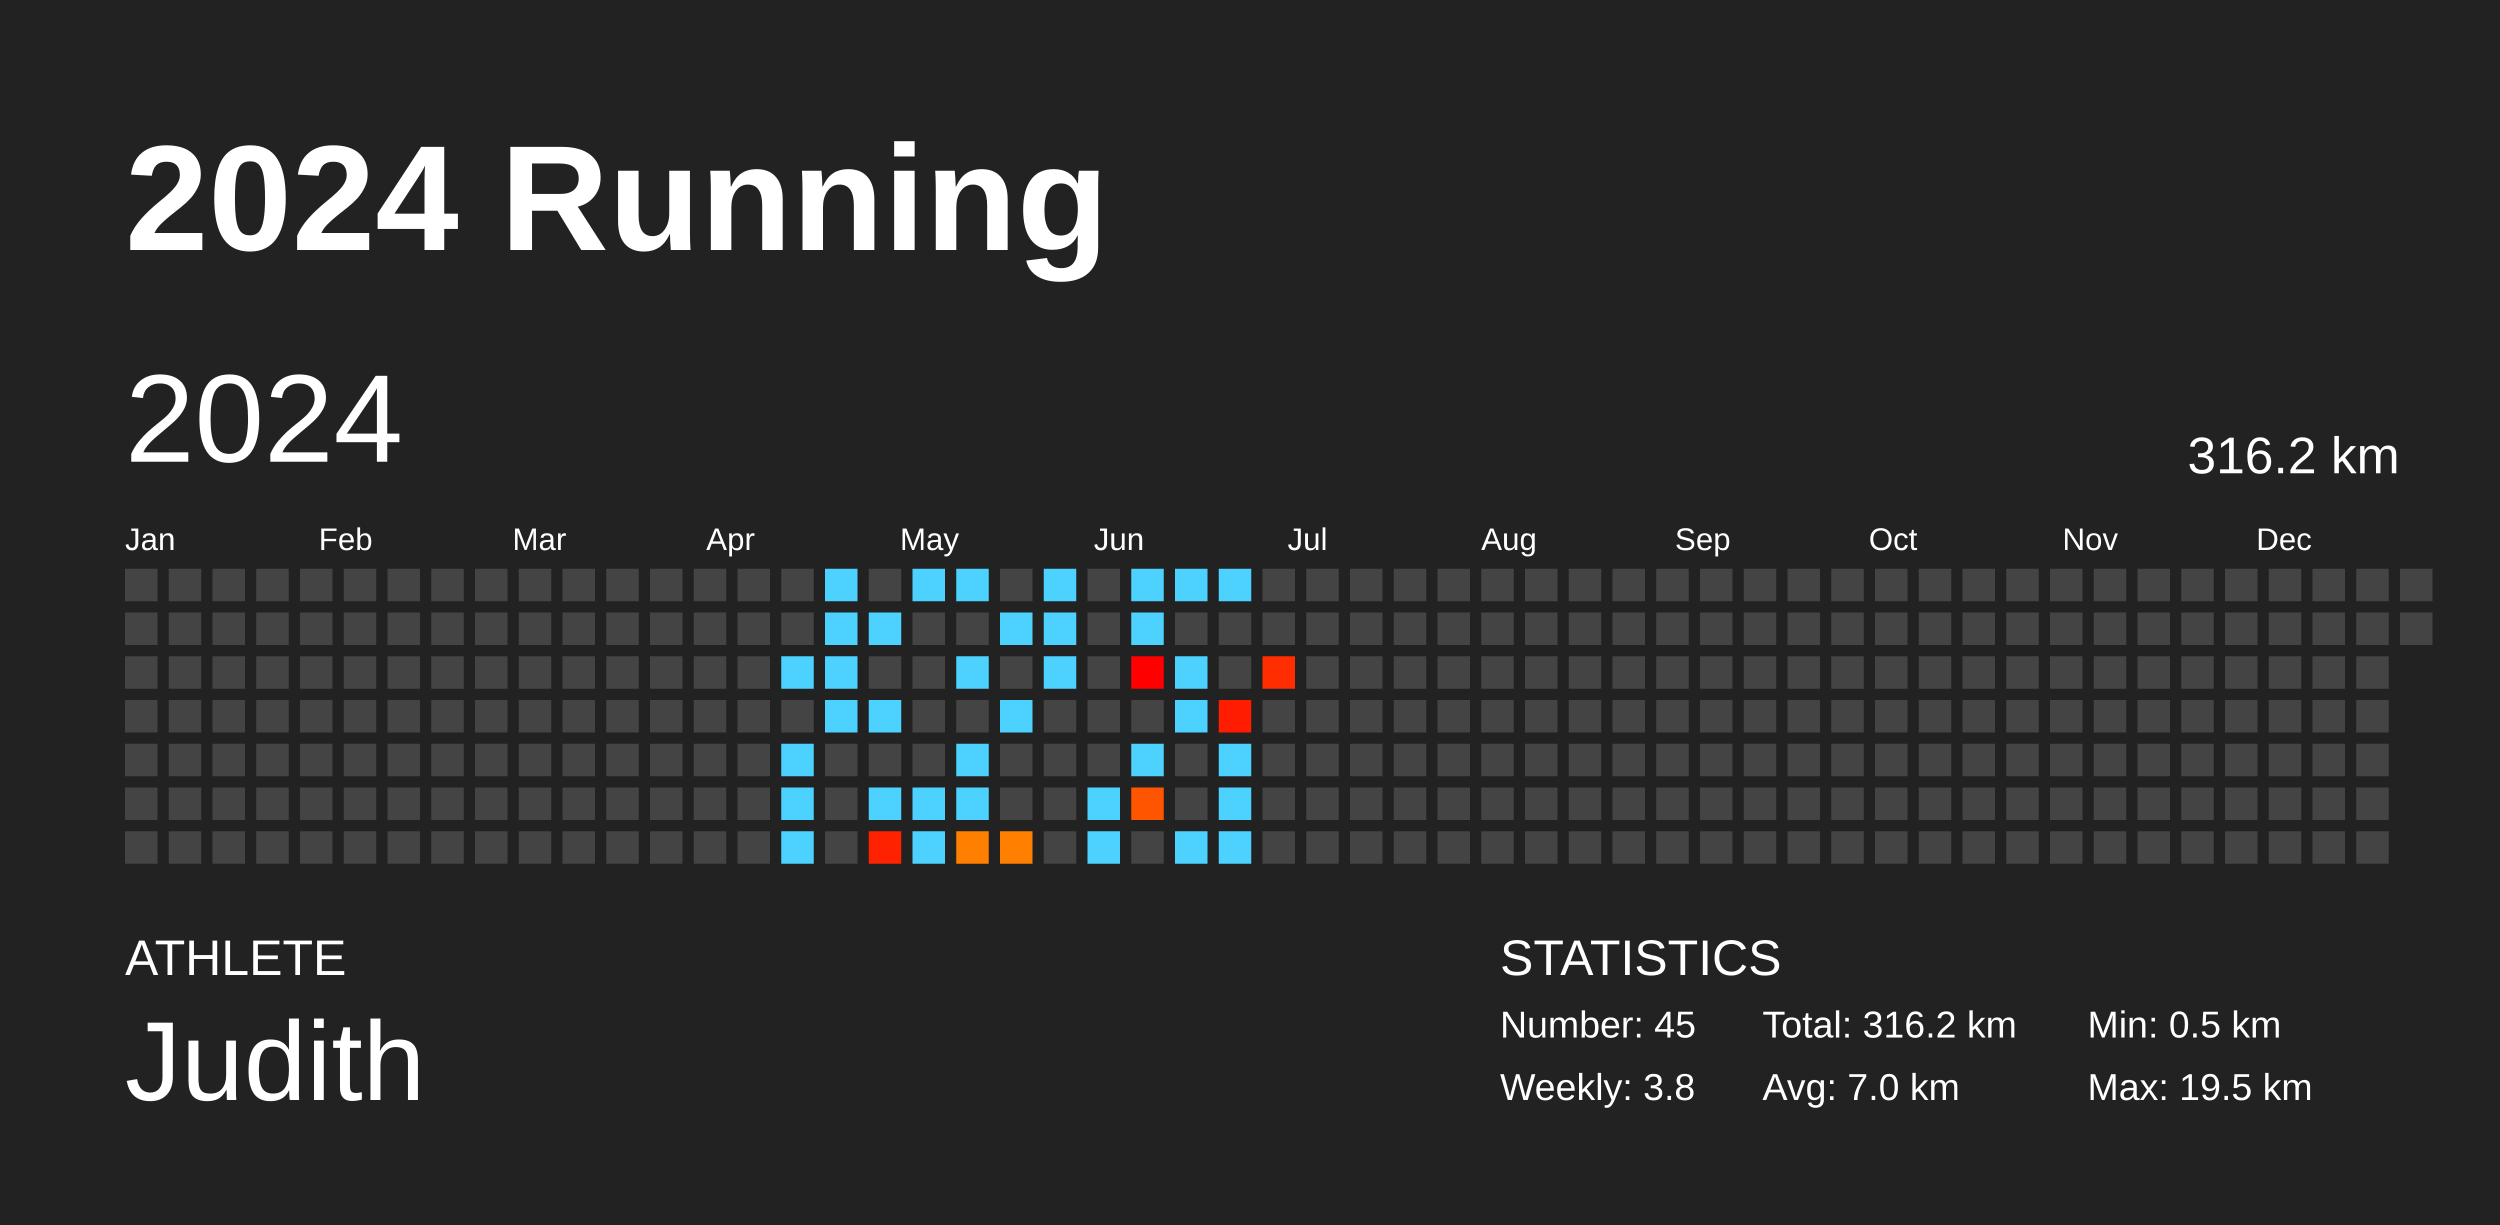
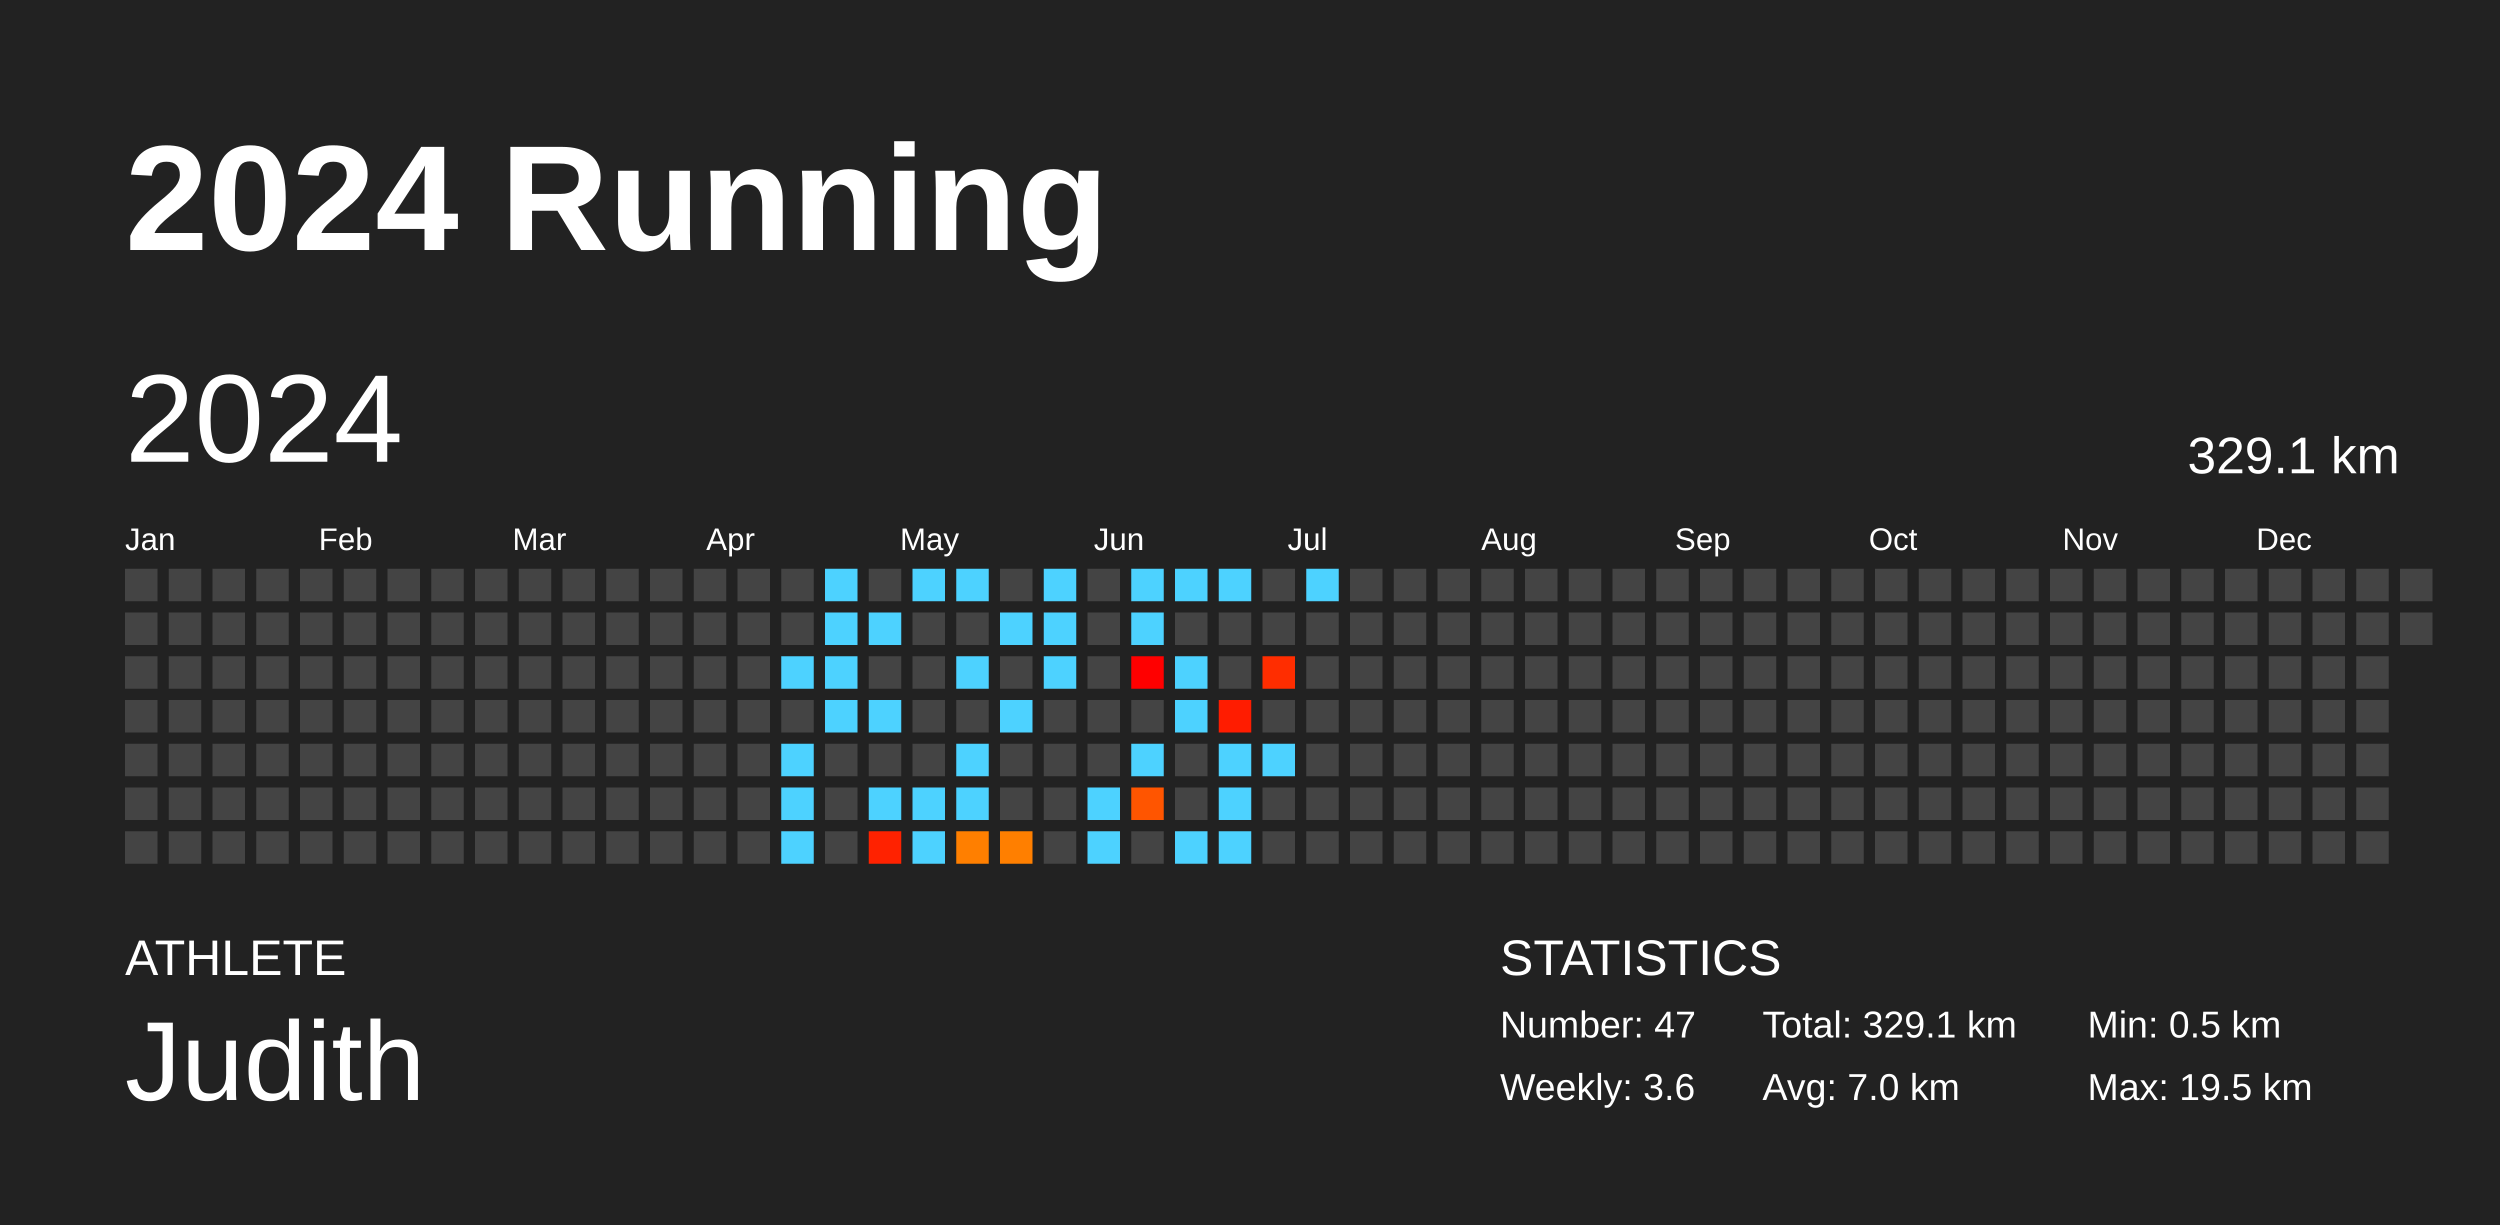
<svg xmlns="http://www.w3.org/2000/svg" baseProfile="full" height="98mm" version="1.1" viewBox="0,0,200,98" width="200mm">
  <defs />
  <rect fill="#222222" height="98" width="200" x="0" y="0" />
  <text fill="#FFFFFF" style="font-size:12px; font-family:Arial; font-weight:bold;" x="10" y="20">2024 Running</text>
  <text fill="#FFFFFF" style="font-size:4px; font-family:Arial" x="10" y="78">ATHLETE</text>
  <text fill="#FFFFFF" style="font-size:9px; font-family:Arial" x="10" y="88">Judith</text>
  <text fill="#FFFFFF" style="font-size:4px; font-family:Arial" x="120" y="78">STATISTICS</text>
-   <text fill="#FFFFFF" style="font-size:3px; font-family:Arial" x="120" y="83">Number: 45</text>
-   <text fill="#FFFFFF" style="font-size:3px; font-family:Arial" x="120" y="88">Weekly: 3.8</text>
-   <text fill="#FFFFFF" style="font-size:3px; font-family:Arial" x="141" y="83">Total: 316.2 km</text>
+   <text fill="#FFFFFF" style="font-size:3px; font-family:Arial" x="120" y="83">Number: 47</text>
+   <text fill="#FFFFFF" style="font-size:3px; font-family:Arial" x="120" y="88">Weekly: 3.6</text>
+   <text fill="#FFFFFF" style="font-size:3px; font-family:Arial" x="141" y="83">Total: 329.1 km</text>
  <text fill="#FFFFFF" style="font-size:3px; font-family:Arial" x="141" y="88">Avg: 7.0 km</text>
  <text fill="#FFFFFF" style="font-size:3px; font-family:Arial" x="167" y="83">Min: 0.5 km</text>
  <text fill="#FFFFFF" style="font-size:3px; font-family:Arial" x="167" y="88">Max: 19.5 km</text>
  <text dominant-baseline="hanging" fill="#FFFFFF" style="font-size:10.0px; font-family:Arial;" x="10" y="30">2024</text>
-   <text dominant-baseline="hanging" fill="#FFFFFF" style="font-size:4.125px; font-family:Arial;" x="175" y="35">316.2 km</text>
+   <text dominant-baseline="hanging" fill="#FFFFFF" style="font-size:4.125px; font-family:Arial;" x="175" y="35">329.1 km</text>
  <text fill="#FFFFFF" style="font-size:2.5px; font-family:Arial" x="10.0" y="44">Jan</text>
  <text fill="#FFFFFF" style="font-size:2.5px; font-family:Arial" x="25.5" y="44">Feb</text>
  <text fill="#FFFFFF" style="font-size:2.5px; font-family:Arial" x="41.0" y="44">Mar</text>
  <text fill="#FFFFFF" style="font-size:2.5px; font-family:Arial" x="56.5" y="44">Apr</text>
  <text fill="#FFFFFF" style="font-size:2.5px; font-family:Arial" x="72.0" y="44">May</text>
  <text fill="#FFFFFF" style="font-size:2.5px; font-family:Arial" x="87.5" y="44">Jun</text>
  <text fill="#FFFFFF" style="font-size:2.5px; font-family:Arial" x="103.0" y="44">Jul</text>
  <text fill="#FFFFFF" style="font-size:2.5px; font-family:Arial" x="118.5" y="44">Aug</text>
  <text fill="#FFFFFF" style="font-size:2.5px; font-family:Arial" x="134.0" y="44">Sep</text>
  <text fill="#FFFFFF" style="font-size:2.5px; font-family:Arial" x="149.5" y="44">Oct</text>
  <text fill="#FFFFFF" style="font-size:2.5px; font-family:Arial" x="165.0" y="44">Nov</text>
  <text fill="#FFFFFF" style="font-size:2.5px; font-family:Arial" x="180.5" y="44">Dec</text>
  <rect fill="#444444" height="2.6" width="2.6" x="10.0" y="45.5" />
  <rect fill="#444444" height="2.6" width="2.6" x="10.0" y="49.0" />
  <rect fill="#444444" height="2.6" width="2.6" x="10.0" y="52.5" />
  <rect fill="#444444" height="2.6" width="2.6" x="10.0" y="56.0" />
  <rect fill="#444444" height="2.6" width="2.6" x="10.0" y="59.5" />
  <rect fill="#444444" height="2.6" width="2.6" x="10.0" y="63.0" />
  <rect fill="#444444" height="2.6" width="2.6" x="10.0" y="66.5" />
  <rect fill="#444444" height="2.6" width="2.6" x="13.5" y="45.5" />
  <rect fill="#444444" height="2.6" width="2.6" x="13.5" y="49.0" />
  <rect fill="#444444" height="2.6" width="2.6" x="13.5" y="52.5" />
  <rect fill="#444444" height="2.6" width="2.6" x="13.5" y="56.0" />
  <rect fill="#444444" height="2.6" width="2.6" x="13.5" y="59.5" />
  <rect fill="#444444" height="2.6" width="2.6" x="13.5" y="63.0" />
  <rect fill="#444444" height="2.6" width="2.6" x="13.5" y="66.5" />
  <rect fill="#444444" height="2.6" width="2.6" x="17.0" y="45.5" />
  <rect fill="#444444" height="2.6" width="2.6" x="17.0" y="49.0" />
  <rect fill="#444444" height="2.6" width="2.6" x="17.0" y="52.5" />
  <rect fill="#444444" height="2.6" width="2.6" x="17.0" y="56.0" />
  <rect fill="#444444" height="2.6" width="2.6" x="17.0" y="59.5" />
  <rect fill="#444444" height="2.6" width="2.6" x="17.0" y="63.0" />
  <rect fill="#444444" height="2.6" width="2.6" x="17.0" y="66.5" />
  <rect fill="#444444" height="2.6" width="2.6" x="20.5" y="45.5" />
  <rect fill="#444444" height="2.6" width="2.6" x="20.5" y="49.0" />
  <rect fill="#444444" height="2.6" width="2.6" x="20.5" y="52.5" />
  <rect fill="#444444" height="2.6" width="2.6" x="20.5" y="56.0" />
  <rect fill="#444444" height="2.6" width="2.6" x="20.5" y="59.5" />
  <rect fill="#444444" height="2.6" width="2.6" x="20.5" y="63.0" />
  <rect fill="#444444" height="2.6" width="2.6" x="20.5" y="66.5" />
  <rect fill="#444444" height="2.6" width="2.6" x="24.0" y="45.5" />
  <rect fill="#444444" height="2.6" width="2.6" x="24.0" y="49.0" />
  <rect fill="#444444" height="2.6" width="2.6" x="24.0" y="52.5" />
  <rect fill="#444444" height="2.6" width="2.6" x="24.0" y="56.0" />
  <rect fill="#444444" height="2.6" width="2.6" x="24.0" y="59.5" />
  <rect fill="#444444" height="2.6" width="2.6" x="24.0" y="63.0" />
  <rect fill="#444444" height="2.6" width="2.6" x="24.0" y="66.5" />
  <rect fill="#444444" height="2.6" width="2.6" x="27.5" y="45.5" />
  <rect fill="#444444" height="2.6" width="2.6" x="27.5" y="49.0" />
  <rect fill="#444444" height="2.6" width="2.6" x="27.5" y="52.5" />
  <rect fill="#444444" height="2.6" width="2.6" x="27.5" y="56.0" />
  <rect fill="#444444" height="2.6" width="2.6" x="27.5" y="59.5" />
  <rect fill="#444444" height="2.6" width="2.6" x="27.5" y="63.0" />
  <rect fill="#444444" height="2.6" width="2.6" x="27.5" y="66.5" />
  <rect fill="#444444" height="2.6" width="2.6" x="31.0" y="45.5" />
  <rect fill="#444444" height="2.6" width="2.6" x="31.0" y="49.0" />
  <rect fill="#444444" height="2.6" width="2.6" x="31.0" y="52.5" />
  <rect fill="#444444" height="2.6" width="2.6" x="31.0" y="56.0" />
  <rect fill="#444444" height="2.6" width="2.6" x="31.0" y="59.5" />
  <rect fill="#444444" height="2.6" width="2.6" x="31.0" y="63.0" />
  <rect fill="#444444" height="2.6" width="2.6" x="31.0" y="66.5" />
  <rect fill="#444444" height="2.6" width="2.6" x="34.5" y="45.5" />
  <rect fill="#444444" height="2.6" width="2.6" x="34.5" y="49.0" />
  <rect fill="#444444" height="2.6" width="2.6" x="34.5" y="52.5" />
  <rect fill="#444444" height="2.6" width="2.6" x="34.5" y="56.0" />
  <rect fill="#444444" height="2.6" width="2.6" x="34.5" y="59.5" />
  <rect fill="#444444" height="2.6" width="2.6" x="34.5" y="63.0" />
  <rect fill="#444444" height="2.6" width="2.6" x="34.5" y="66.5" />
  <rect fill="#444444" height="2.6" width="2.6" x="38.0" y="45.5" />
  <rect fill="#444444" height="2.6" width="2.6" x="38.0" y="49.0" />
  <rect fill="#444444" height="2.6" width="2.6" x="38.0" y="52.5" />
  <rect fill="#444444" height="2.6" width="2.6" x="38.0" y="56.0" />
  <rect fill="#444444" height="2.6" width="2.6" x="38.0" y="59.5" />
  <rect fill="#444444" height="2.6" width="2.6" x="38.0" y="63.0" />
  <rect fill="#444444" height="2.6" width="2.6" x="38.0" y="66.5" />
  <rect fill="#444444" height="2.6" width="2.6" x="41.5" y="45.5" />
  <rect fill="#444444" height="2.6" width="2.6" x="41.5" y="49.0" />
  <rect fill="#444444" height="2.6" width="2.6" x="41.5" y="52.5" />
  <rect fill="#444444" height="2.6" width="2.6" x="41.5" y="56.0" />
  <rect fill="#444444" height="2.6" width="2.6" x="41.5" y="59.5" />
  <rect fill="#444444" height="2.6" width="2.6" x="41.5" y="63.0" />
  <rect fill="#444444" height="2.6" width="2.6" x="41.5" y="66.5" />
  <rect fill="#444444" height="2.6" width="2.6" x="45.0" y="45.5" />
  <rect fill="#444444" height="2.6" width="2.6" x="45.0" y="49.0" />
  <rect fill="#444444" height="2.6" width="2.6" x="45.0" y="52.5" />
  <rect fill="#444444" height="2.6" width="2.6" x="45.0" y="56.0" />
  <rect fill="#444444" height="2.6" width="2.6" x="45.0" y="59.5" />
  <rect fill="#444444" height="2.6" width="2.6" x="45.0" y="63.0" />
  <rect fill="#444444" height="2.6" width="2.6" x="45.0" y="66.5" />
  <rect fill="#444444" height="2.6" width="2.6" x="48.5" y="45.5" />
  <rect fill="#444444" height="2.6" width="2.6" x="48.5" y="49.0" />
  <rect fill="#444444" height="2.6" width="2.6" x="48.5" y="52.5" />
  <rect fill="#444444" height="2.6" width="2.6" x="48.5" y="56.0" />
  <rect fill="#444444" height="2.6" width="2.6" x="48.5" y="59.5" />
  <rect fill="#444444" height="2.6" width="2.6" x="48.5" y="63.0" />
  <rect fill="#444444" height="2.6" width="2.6" x="48.5" y="66.5" />
  <rect fill="#444444" height="2.6" width="2.6" x="52.0" y="45.5" />
  <rect fill="#444444" height="2.6" width="2.6" x="52.0" y="49.0" />
  <rect fill="#444444" height="2.6" width="2.6" x="52.0" y="52.5" />
  <rect fill="#444444" height="2.6" width="2.6" x="52.0" y="56.0" />
  <rect fill="#444444" height="2.6" width="2.6" x="52.0" y="59.5" />
  <rect fill="#444444" height="2.6" width="2.6" x="52.0" y="63.0" />
  <rect fill="#444444" height="2.6" width="2.6" x="52.0" y="66.5" />
  <rect fill="#444444" height="2.6" width="2.6" x="55.5" y="45.5" />
  <rect fill="#444444" height="2.6" width="2.6" x="55.5" y="49.0" />
  <rect fill="#444444" height="2.6" width="2.6" x="55.5" y="52.5" />
  <rect fill="#444444" height="2.6" width="2.6" x="55.5" y="56.0" />
  <rect fill="#444444" height="2.6" width="2.6" x="55.5" y="59.5" />
  <rect fill="#444444" height="2.6" width="2.6" x="55.5" y="63.0" />
  <rect fill="#444444" height="2.6" width="2.6" x="55.5" y="66.5" />
  <rect fill="#444444" height="2.6" width="2.6" x="59.0" y="45.5" />
  <rect fill="#444444" height="2.6" width="2.6" x="59.0" y="49.0" />
  <rect fill="#444444" height="2.6" width="2.6" x="59.0" y="52.5" />
  <rect fill="#444444" height="2.6" width="2.6" x="59.0" y="56.0" />
  <rect fill="#444444" height="2.6" width="2.6" x="59.0" y="59.5" />
  <rect fill="#444444" height="2.6" width="2.6" x="59.0" y="63.0" />
  <rect fill="#444444" height="2.6" width="2.6" x="59.0" y="66.5" />
  <rect fill="#444444" height="2.6" width="2.6" x="62.5" y="45.5" />
  <rect fill="#444444" height="2.6" width="2.6" x="62.5" y="49.0" />
  <rect fill="#4dd2ff" height="2.6" width="2.6" x="62.5" y="52.5" />
  <rect fill="#444444" height="2.6" width="2.6" x="62.5" y="56.0" />
  <rect fill="#4dd2ff" height="2.6" width="2.6" x="62.5" y="59.5" />
  <rect fill="#4dd2ff" height="2.6" width="2.6" x="62.5" y="63.0" />
  <rect fill="#4dd2ff" height="2.6" width="2.6" x="62.5" y="66.5" />
  <rect fill="#4dd2ff" height="2.6" width="2.6" x="66.0" y="45.5" />
  <rect fill="#4dd2ff" height="2.6" width="2.6" x="66.0" y="49.0" />
  <rect fill="#4dd2ff" height="2.6" width="2.6" x="66.0" y="52.5" />
  <rect fill="#4dd2ff" height="2.6" width="2.6" x="66.0" y="56.0" />
  <rect fill="#444444" height="2.6" width="2.6" x="66.0" y="59.5" />
  <rect fill="#444444" height="2.6" width="2.6" x="66.0" y="63.0" />
  <rect fill="#444444" height="2.6" width="2.6" x="66.0" y="66.5" />
  <rect fill="#444444" height="2.6" width="2.6" x="69.5" y="45.5" />
  <rect fill="#4dd2ff" height="2.6" width="2.6" x="69.5" y="49.0" />
  <rect fill="#444444" height="2.6" width="2.6" x="69.5" y="52.5" />
  <rect fill="#4dd2ff" height="2.6" width="2.6" x="69.5" y="56.0" />
  <rect fill="#444444" height="2.6" width="2.6" x="69.5" y="59.5" />
  <rect fill="#4dd2ff" height="2.6" width="2.6" x="69.5" y="63.0" />
  <rect fill="#ff2200" height="2.6" width="2.6" x="69.5" y="66.5" />
  <rect fill="#4dd2ff" height="2.6" width="2.6" x="73.0" y="45.5" />
  <rect fill="#444444" height="2.6" width="2.6" x="73.0" y="49.0" />
  <rect fill="#444444" height="2.6" width="2.6" x="73.0" y="52.5" />
  <rect fill="#444444" height="2.6" width="2.6" x="73.0" y="56.0" />
  <rect fill="#444444" height="2.6" width="2.6" x="73.0" y="59.5" />
  <rect fill="#4dd2ff" height="2.6" width="2.6" x="73.0" y="63.0" />
  <rect fill="#4dd2ff" height="2.6" width="2.6" x="73.0" y="66.5" />
  <rect fill="#4dd2ff" height="2.6" width="2.6" x="76.5" y="45.5" />
  <rect fill="#444444" height="2.6" width="2.6" x="76.5" y="49.0" />
  <rect fill="#4dd2ff" height="2.6" width="2.6" x="76.5" y="52.5" />
  <rect fill="#444444" height="2.6" width="2.6" x="76.5" y="56.0" />
  <rect fill="#4dd2ff" height="2.6" width="2.6" x="76.5" y="59.5" />
  <rect fill="#4dd2ff" height="2.6" width="2.6" x="76.5" y="63.0" />
  <rect fill="#ff7f00" height="2.6" width="2.6" x="76.5" y="66.5" />
  <rect fill="#444444" height="2.6" width="2.6" x="80.0" y="45.5" />
  <rect fill="#4dd2ff" height="2.6" width="2.6" x="80.0" y="49.0" />
  <rect fill="#444444" height="2.6" width="2.6" x="80.0" y="52.5" />
  <rect fill="#4dd2ff" height="2.6" width="2.6" x="80.0" y="56.0" />
  <rect fill="#444444" height="2.6" width="2.6" x="80.0" y="59.5" />
  <rect fill="#444444" height="2.6" width="2.6" x="80.0" y="63.0" />
  <rect fill="#ff7f00" height="2.6" width="2.6" x="80.0" y="66.5" />
  <rect fill="#4dd2ff" height="2.6" width="2.6" x="83.5" y="45.5" />
  <rect fill="#4dd2ff" height="2.6" width="2.6" x="83.5" y="49.0" />
  <rect fill="#4dd2ff" height="2.6" width="2.6" x="83.5" y="52.5" />
  <rect fill="#444444" height="2.6" width="2.6" x="83.5" y="56.0" />
  <rect fill="#444444" height="2.6" width="2.6" x="83.5" y="59.5" />
  <rect fill="#444444" height="2.6" width="2.6" x="83.5" y="63.0" />
  <rect fill="#444444" height="2.6" width="2.6" x="83.5" y="66.5" />
  <rect fill="#444444" height="2.6" width="2.6" x="87.0" y="45.5" />
  <rect fill="#444444" height="2.6" width="2.6" x="87.0" y="49.0" />
  <rect fill="#444444" height="2.6" width="2.6" x="87.0" y="52.5" />
  <rect fill="#444444" height="2.6" width="2.6" x="87.0" y="56.0" />
  <rect fill="#444444" height="2.6" width="2.6" x="87.0" y="59.5" />
  <rect fill="#4dd2ff" height="2.6" width="2.6" x="87.0" y="63.0" />
  <rect fill="#4dd2ff" height="2.6" width="2.6" x="87.0" y="66.5" />
  <rect fill="#4dd2ff" height="2.6" width="2.6" x="90.5" y="45.5" />
  <rect fill="#4dd2ff" height="2.6" width="2.6" x="90.5" y="49.0" />
  <rect fill="#ff0000" height="2.6" width="2.6" x="90.5" y="52.5" />
  <rect fill="#444444" height="2.6" width="2.6" x="90.5" y="56.0" />
  <rect fill="#4dd2ff" height="2.6" width="2.6" x="90.5" y="59.5" />
  <rect fill="#ff5500" height="2.6" width="2.6" x="90.5" y="63.0" />
  <rect fill="#444444" height="2.6" width="2.6" x="90.5" y="66.5" />
  <rect fill="#4dd2ff" height="2.6" width="2.6" x="94.0" y="45.5" />
  <rect fill="#444444" height="2.6" width="2.6" x="94.0" y="49.0" />
  <rect fill="#4dd2ff" height="2.6" width="2.6" x="94.0" y="52.5" />
  <rect fill="#4dd2ff" height="2.6" width="2.6" x="94.0" y="56.0" />
  <rect fill="#444444" height="2.6" width="2.6" x="94.0" y="59.5" />
  <rect fill="#444444" height="2.6" width="2.6" x="94.0" y="63.0" />
  <rect fill="#4dd2ff" height="2.6" width="2.6" x="94.0" y="66.5" />
  <rect fill="#4dd2ff" height="2.6" width="2.6" x="97.5" y="45.5" />
  <rect fill="#444444" height="2.6" width="2.6" x="97.5" y="49.0" />
  <rect fill="#444444" height="2.6" width="2.6" x="97.5" y="52.5" />
  <rect fill="#ff1c00" height="2.6" width="2.6" x="97.5" y="56.0" />
  <rect fill="#4dd2ff" height="2.6" width="2.6" x="97.5" y="59.5" />
  <rect fill="#4dd2ff" height="2.6" width="2.6" x="97.5" y="63.0" />
  <rect fill="#4dd2ff" height="2.6" width="2.6" x="97.5" y="66.5" />
  <rect fill="#444444" height="2.6" width="2.6" x="101.0" y="45.5" />
  <rect fill="#444444" height="2.6" width="2.6" x="101.0" y="49.0" />
  <rect fill="#ff2d00" height="2.6" width="2.6" x="101.0" y="52.5" />
  <rect fill="#444444" height="2.6" width="2.6" x="101.0" y="56.0" />
-   <rect fill="#444444" height="2.6" width="2.6" x="101.0" y="59.5" />
+   <rect fill="#4dd2ff" height="2.6" width="2.6" x="101.0" y="59.5" />
  <rect fill="#444444" height="2.6" width="2.6" x="101.0" y="63.0" />
  <rect fill="#444444" height="2.6" width="2.6" x="101.0" y="66.5" />
-   <rect fill="#444444" height="2.6" width="2.6" x="104.5" y="45.5" />
+   <rect fill="#4dd2ff" height="2.6" width="2.6" x="104.5" y="45.5" />
  <rect fill="#444444" height="2.6" width="2.6" x="104.5" y="49.0" />
  <rect fill="#444444" height="2.6" width="2.6" x="104.5" y="52.5" />
  <rect fill="#444444" height="2.6" width="2.6" x="104.5" y="56.0" />
  <rect fill="#444444" height="2.6" width="2.6" x="104.5" y="59.5" />
  <rect fill="#444444" height="2.6" width="2.6" x="104.5" y="63.0" />
  <rect fill="#444444" height="2.6" width="2.6" x="104.5" y="66.5" />
  <rect fill="#444444" height="2.6" width="2.6" x="108.0" y="45.5" />
  <rect fill="#444444" height="2.6" width="2.6" x="108.0" y="49.0" />
  <rect fill="#444444" height="2.6" width="2.6" x="108.0" y="52.5" />
  <rect fill="#444444" height="2.6" width="2.6" x="108.0" y="56.0" />
  <rect fill="#444444" height="2.6" width="2.6" x="108.0" y="59.5" />
  <rect fill="#444444" height="2.6" width="2.6" x="108.0" y="63.0" />
  <rect fill="#444444" height="2.6" width="2.6" x="108.0" y="66.5" />
  <rect fill="#444444" height="2.6" width="2.6" x="111.5" y="45.5" />
  <rect fill="#444444" height="2.6" width="2.6" x="111.5" y="49.0" />
  <rect fill="#444444" height="2.6" width="2.6" x="111.5" y="52.5" />
  <rect fill="#444444" height="2.6" width="2.6" x="111.5" y="56.0" />
  <rect fill="#444444" height="2.6" width="2.6" x="111.5" y="59.5" />
  <rect fill="#444444" height="2.6" width="2.6" x="111.5" y="63.0" />
  <rect fill="#444444" height="2.6" width="2.6" x="111.5" y="66.5" />
  <rect fill="#444444" height="2.6" width="2.6" x="115.0" y="45.5" />
  <rect fill="#444444" height="2.6" width="2.6" x="115.0" y="49.0" />
  <rect fill="#444444" height="2.6" width="2.6" x="115.0" y="52.5" />
  <rect fill="#444444" height="2.6" width="2.6" x="115.0" y="56.0" />
  <rect fill="#444444" height="2.6" width="2.6" x="115.0" y="59.5" />
  <rect fill="#444444" height="2.6" width="2.6" x="115.0" y="63.0" />
  <rect fill="#444444" height="2.6" width="2.6" x="115.0" y="66.5" />
  <rect fill="#444444" height="2.6" width="2.6" x="118.5" y="45.5" />
  <rect fill="#444444" height="2.6" width="2.6" x="118.5" y="49.0" />
  <rect fill="#444444" height="2.6" width="2.6" x="118.5" y="52.5" />
  <rect fill="#444444" height="2.6" width="2.6" x="118.5" y="56.0" />
  <rect fill="#444444" height="2.6" width="2.6" x="118.5" y="59.5" />
  <rect fill="#444444" height="2.6" width="2.6" x="118.5" y="63.0" />
  <rect fill="#444444" height="2.6" width="2.6" x="118.5" y="66.5" />
  <rect fill="#444444" height="2.6" width="2.6" x="122.0" y="45.5" />
  <rect fill="#444444" height="2.6" width="2.6" x="122.0" y="49.0" />
  <rect fill="#444444" height="2.6" width="2.6" x="122.0" y="52.5" />
  <rect fill="#444444" height="2.6" width="2.6" x="122.0" y="56.0" />
  <rect fill="#444444" height="2.6" width="2.6" x="122.0" y="59.5" />
  <rect fill="#444444" height="2.6" width="2.6" x="122.0" y="63.0" />
  <rect fill="#444444" height="2.6" width="2.6" x="122.0" y="66.5" />
  <rect fill="#444444" height="2.6" width="2.6" x="125.5" y="45.5" />
  <rect fill="#444444" height="2.6" width="2.6" x="125.5" y="49.0" />
  <rect fill="#444444" height="2.6" width="2.6" x="125.5" y="52.5" />
  <rect fill="#444444" height="2.6" width="2.6" x="125.5" y="56.0" />
  <rect fill="#444444" height="2.6" width="2.6" x="125.5" y="59.5" />
  <rect fill="#444444" height="2.6" width="2.6" x="125.5" y="63.0" />
  <rect fill="#444444" height="2.6" width="2.6" x="125.5" y="66.5" />
  <rect fill="#444444" height="2.6" width="2.6" x="129.0" y="45.5" />
  <rect fill="#444444" height="2.6" width="2.6" x="129.0" y="49.0" />
  <rect fill="#444444" height="2.6" width="2.6" x="129.0" y="52.5" />
  <rect fill="#444444" height="2.6" width="2.6" x="129.0" y="56.0" />
  <rect fill="#444444" height="2.6" width="2.6" x="129.0" y="59.5" />
  <rect fill="#444444" height="2.6" width="2.6" x="129.0" y="63.0" />
  <rect fill="#444444" height="2.6" width="2.6" x="129.0" y="66.5" />
  <rect fill="#444444" height="2.6" width="2.6" x="132.5" y="45.5" />
  <rect fill="#444444" height="2.6" width="2.6" x="132.5" y="49.0" />
  <rect fill="#444444" height="2.6" width="2.6" x="132.5" y="52.5" />
  <rect fill="#444444" height="2.6" width="2.6" x="132.5" y="56.0" />
  <rect fill="#444444" height="2.6" width="2.6" x="132.5" y="59.5" />
  <rect fill="#444444" height="2.6" width="2.6" x="132.5" y="63.0" />
  <rect fill="#444444" height="2.6" width="2.6" x="132.5" y="66.5" />
  <rect fill="#444444" height="2.6" width="2.6" x="136.0" y="45.5" />
  <rect fill="#444444" height="2.6" width="2.6" x="136.0" y="49.0" />
  <rect fill="#444444" height="2.6" width="2.6" x="136.0" y="52.5" />
  <rect fill="#444444" height="2.6" width="2.6" x="136.0" y="56.0" />
  <rect fill="#444444" height="2.6" width="2.6" x="136.0" y="59.5" />
  <rect fill="#444444" height="2.6" width="2.6" x="136.0" y="63.0" />
  <rect fill="#444444" height="2.6" width="2.6" x="136.0" y="66.5" />
  <rect fill="#444444" height="2.6" width="2.6" x="139.5" y="45.5" />
  <rect fill="#444444" height="2.6" width="2.6" x="139.5" y="49.0" />
  <rect fill="#444444" height="2.6" width="2.6" x="139.5" y="52.5" />
  <rect fill="#444444" height="2.6" width="2.6" x="139.5" y="56.0" />
  <rect fill="#444444" height="2.6" width="2.6" x="139.5" y="59.5" />
  <rect fill="#444444" height="2.6" width="2.6" x="139.5" y="63.0" />
  <rect fill="#444444" height="2.6" width="2.6" x="139.5" y="66.5" />
  <rect fill="#444444" height="2.6" width="2.6" x="143.0" y="45.5" />
  <rect fill="#444444" height="2.6" width="2.6" x="143.0" y="49.0" />
  <rect fill="#444444" height="2.6" width="2.6" x="143.0" y="52.5" />
  <rect fill="#444444" height="2.6" width="2.6" x="143.0" y="56.0" />
  <rect fill="#444444" height="2.6" width="2.6" x="143.0" y="59.5" />
  <rect fill="#444444" height="2.6" width="2.6" x="143.0" y="63.0" />
  <rect fill="#444444" height="2.6" width="2.6" x="143.0" y="66.5" />
  <rect fill="#444444" height="2.6" width="2.6" x="146.5" y="45.5" />
  <rect fill="#444444" height="2.6" width="2.6" x="146.5" y="49.0" />
  <rect fill="#444444" height="2.6" width="2.6" x="146.5" y="52.5" />
  <rect fill="#444444" height="2.6" width="2.6" x="146.5" y="56.0" />
  <rect fill="#444444" height="2.6" width="2.6" x="146.5" y="59.5" />
  <rect fill="#444444" height="2.6" width="2.6" x="146.5" y="63.0" />
  <rect fill="#444444" height="2.6" width="2.6" x="146.5" y="66.5" />
  <rect fill="#444444" height="2.6" width="2.6" x="150.0" y="45.5" />
  <rect fill="#444444" height="2.6" width="2.6" x="150.0" y="49.0" />
  <rect fill="#444444" height="2.6" width="2.6" x="150.0" y="52.5" />
  <rect fill="#444444" height="2.6" width="2.6" x="150.0" y="56.0" />
  <rect fill="#444444" height="2.6" width="2.6" x="150.0" y="59.5" />
  <rect fill="#444444" height="2.6" width="2.6" x="150.0" y="63.0" />
  <rect fill="#444444" height="2.6" width="2.6" x="150.0" y="66.5" />
  <rect fill="#444444" height="2.6" width="2.6" x="153.5" y="45.5" />
  <rect fill="#444444" height="2.6" width="2.6" x="153.5" y="49.0" />
  <rect fill="#444444" height="2.6" width="2.6" x="153.5" y="52.5" />
  <rect fill="#444444" height="2.6" width="2.6" x="153.5" y="56.0" />
  <rect fill="#444444" height="2.6" width="2.6" x="153.5" y="59.5" />
  <rect fill="#444444" height="2.6" width="2.6" x="153.5" y="63.0" />
  <rect fill="#444444" height="2.6" width="2.6" x="153.5" y="66.5" />
  <rect fill="#444444" height="2.6" width="2.6" x="157.0" y="45.5" />
  <rect fill="#444444" height="2.6" width="2.6" x="157.0" y="49.0" />
  <rect fill="#444444" height="2.6" width="2.6" x="157.0" y="52.5" />
  <rect fill="#444444" height="2.6" width="2.6" x="157.0" y="56.0" />
  <rect fill="#444444" height="2.6" width="2.6" x="157.0" y="59.5" />
  <rect fill="#444444" height="2.6" width="2.6" x="157.0" y="63.0" />
  <rect fill="#444444" height="2.6" width="2.6" x="157.0" y="66.5" />
  <rect fill="#444444" height="2.6" width="2.6" x="160.5" y="45.5" />
  <rect fill="#444444" height="2.6" width="2.6" x="160.5" y="49.0" />
  <rect fill="#444444" height="2.6" width="2.6" x="160.5" y="52.5" />
  <rect fill="#444444" height="2.6" width="2.6" x="160.5" y="56.0" />
  <rect fill="#444444" height="2.6" width="2.6" x="160.5" y="59.5" />
  <rect fill="#444444" height="2.6" width="2.6" x="160.5" y="63.0" />
  <rect fill="#444444" height="2.6" width="2.6" x="160.5" y="66.5" />
  <rect fill="#444444" height="2.6" width="2.6" x="164.0" y="45.5" />
  <rect fill="#444444" height="2.6" width="2.6" x="164.0" y="49.0" />
  <rect fill="#444444" height="2.6" width="2.6" x="164.0" y="52.5" />
  <rect fill="#444444" height="2.6" width="2.6" x="164.0" y="56.0" />
  <rect fill="#444444" height="2.6" width="2.6" x="164.0" y="59.5" />
  <rect fill="#444444" height="2.6" width="2.6" x="164.0" y="63.0" />
  <rect fill="#444444" height="2.6" width="2.6" x="164.0" y="66.5" />
  <rect fill="#444444" height="2.6" width="2.6" x="167.5" y="45.5" />
  <rect fill="#444444" height="2.6" width="2.6" x="167.5" y="49.0" />
  <rect fill="#444444" height="2.6" width="2.6" x="167.5" y="52.5" />
  <rect fill="#444444" height="2.6" width="2.6" x="167.5" y="56.0" />
  <rect fill="#444444" height="2.6" width="2.6" x="167.5" y="59.5" />
  <rect fill="#444444" height="2.6" width="2.6" x="167.5" y="63.0" />
  <rect fill="#444444" height="2.6" width="2.6" x="167.5" y="66.5" />
  <rect fill="#444444" height="2.6" width="2.6" x="171.0" y="45.5" />
  <rect fill="#444444" height="2.6" width="2.6" x="171.0" y="49.0" />
  <rect fill="#444444" height="2.6" width="2.6" x="171.0" y="52.5" />
  <rect fill="#444444" height="2.6" width="2.6" x="171.0" y="56.0" />
  <rect fill="#444444" height="2.6" width="2.6" x="171.0" y="59.5" />
  <rect fill="#444444" height="2.6" width="2.6" x="171.0" y="63.0" />
  <rect fill="#444444" height="2.6" width="2.6" x="171.0" y="66.5" />
  <rect fill="#444444" height="2.6" width="2.6" x="174.5" y="45.5" />
  <rect fill="#444444" height="2.6" width="2.6" x="174.5" y="49.0" />
  <rect fill="#444444" height="2.6" width="2.6" x="174.5" y="52.5" />
  <rect fill="#444444" height="2.6" width="2.6" x="174.5" y="56.0" />
  <rect fill="#444444" height="2.6" width="2.6" x="174.5" y="59.5" />
  <rect fill="#444444" height="2.6" width="2.6" x="174.5" y="63.0" />
  <rect fill="#444444" height="2.6" width="2.6" x="174.5" y="66.5" />
  <rect fill="#444444" height="2.6" width="2.6" x="178.0" y="45.5" />
  <rect fill="#444444" height="2.6" width="2.6" x="178.0" y="49.0" />
  <rect fill="#444444" height="2.6" width="2.6" x="178.0" y="52.5" />
  <rect fill="#444444" height="2.6" width="2.6" x="178.0" y="56.0" />
  <rect fill="#444444" height="2.6" width="2.6" x="178.0" y="59.5" />
  <rect fill="#444444" height="2.6" width="2.6" x="178.0" y="63.0" />
  <rect fill="#444444" height="2.6" width="2.6" x="178.0" y="66.5" />
  <rect fill="#444444" height="2.6" width="2.6" x="181.5" y="45.5" />
  <rect fill="#444444" height="2.6" width="2.6" x="181.5" y="49.0" />
  <rect fill="#444444" height="2.6" width="2.6" x="181.5" y="52.5" />
  <rect fill="#444444" height="2.6" width="2.6" x="181.5" y="56.0" />
  <rect fill="#444444" height="2.6" width="2.6" x="181.5" y="59.5" />
  <rect fill="#444444" height="2.6" width="2.6" x="181.5" y="63.0" />
  <rect fill="#444444" height="2.6" width="2.6" x="181.5" y="66.5" />
  <rect fill="#444444" height="2.6" width="2.6" x="185.0" y="45.5" />
  <rect fill="#444444" height="2.6" width="2.6" x="185.0" y="49.0" />
  <rect fill="#444444" height="2.6" width="2.6" x="185.0" y="52.5" />
  <rect fill="#444444" height="2.6" width="2.6" x="185.0" y="56.0" />
  <rect fill="#444444" height="2.6" width="2.6" x="185.0" y="59.5" />
  <rect fill="#444444" height="2.6" width="2.6" x="185.0" y="63.0" />
  <rect fill="#444444" height="2.6" width="2.6" x="185.0" y="66.5" />
  <rect fill="#444444" height="2.6" width="2.6" x="188.5" y="45.5" />
  <rect fill="#444444" height="2.6" width="2.6" x="188.5" y="49.0" />
  <rect fill="#444444" height="2.6" width="2.6" x="188.5" y="52.5" />
  <rect fill="#444444" height="2.6" width="2.6" x="188.5" y="56.0" />
  <rect fill="#444444" height="2.6" width="2.6" x="188.5" y="59.5" />
  <rect fill="#444444" height="2.6" width="2.6" x="188.5" y="63.0" />
  <rect fill="#444444" height="2.6" width="2.6" x="188.5" y="66.5" />
  <rect fill="#444444" height="2.6" width="2.6" x="192.0" y="45.5" />
  <rect fill="#444444" height="2.6" width="2.6" x="192.0" y="49.0" />
</svg>
